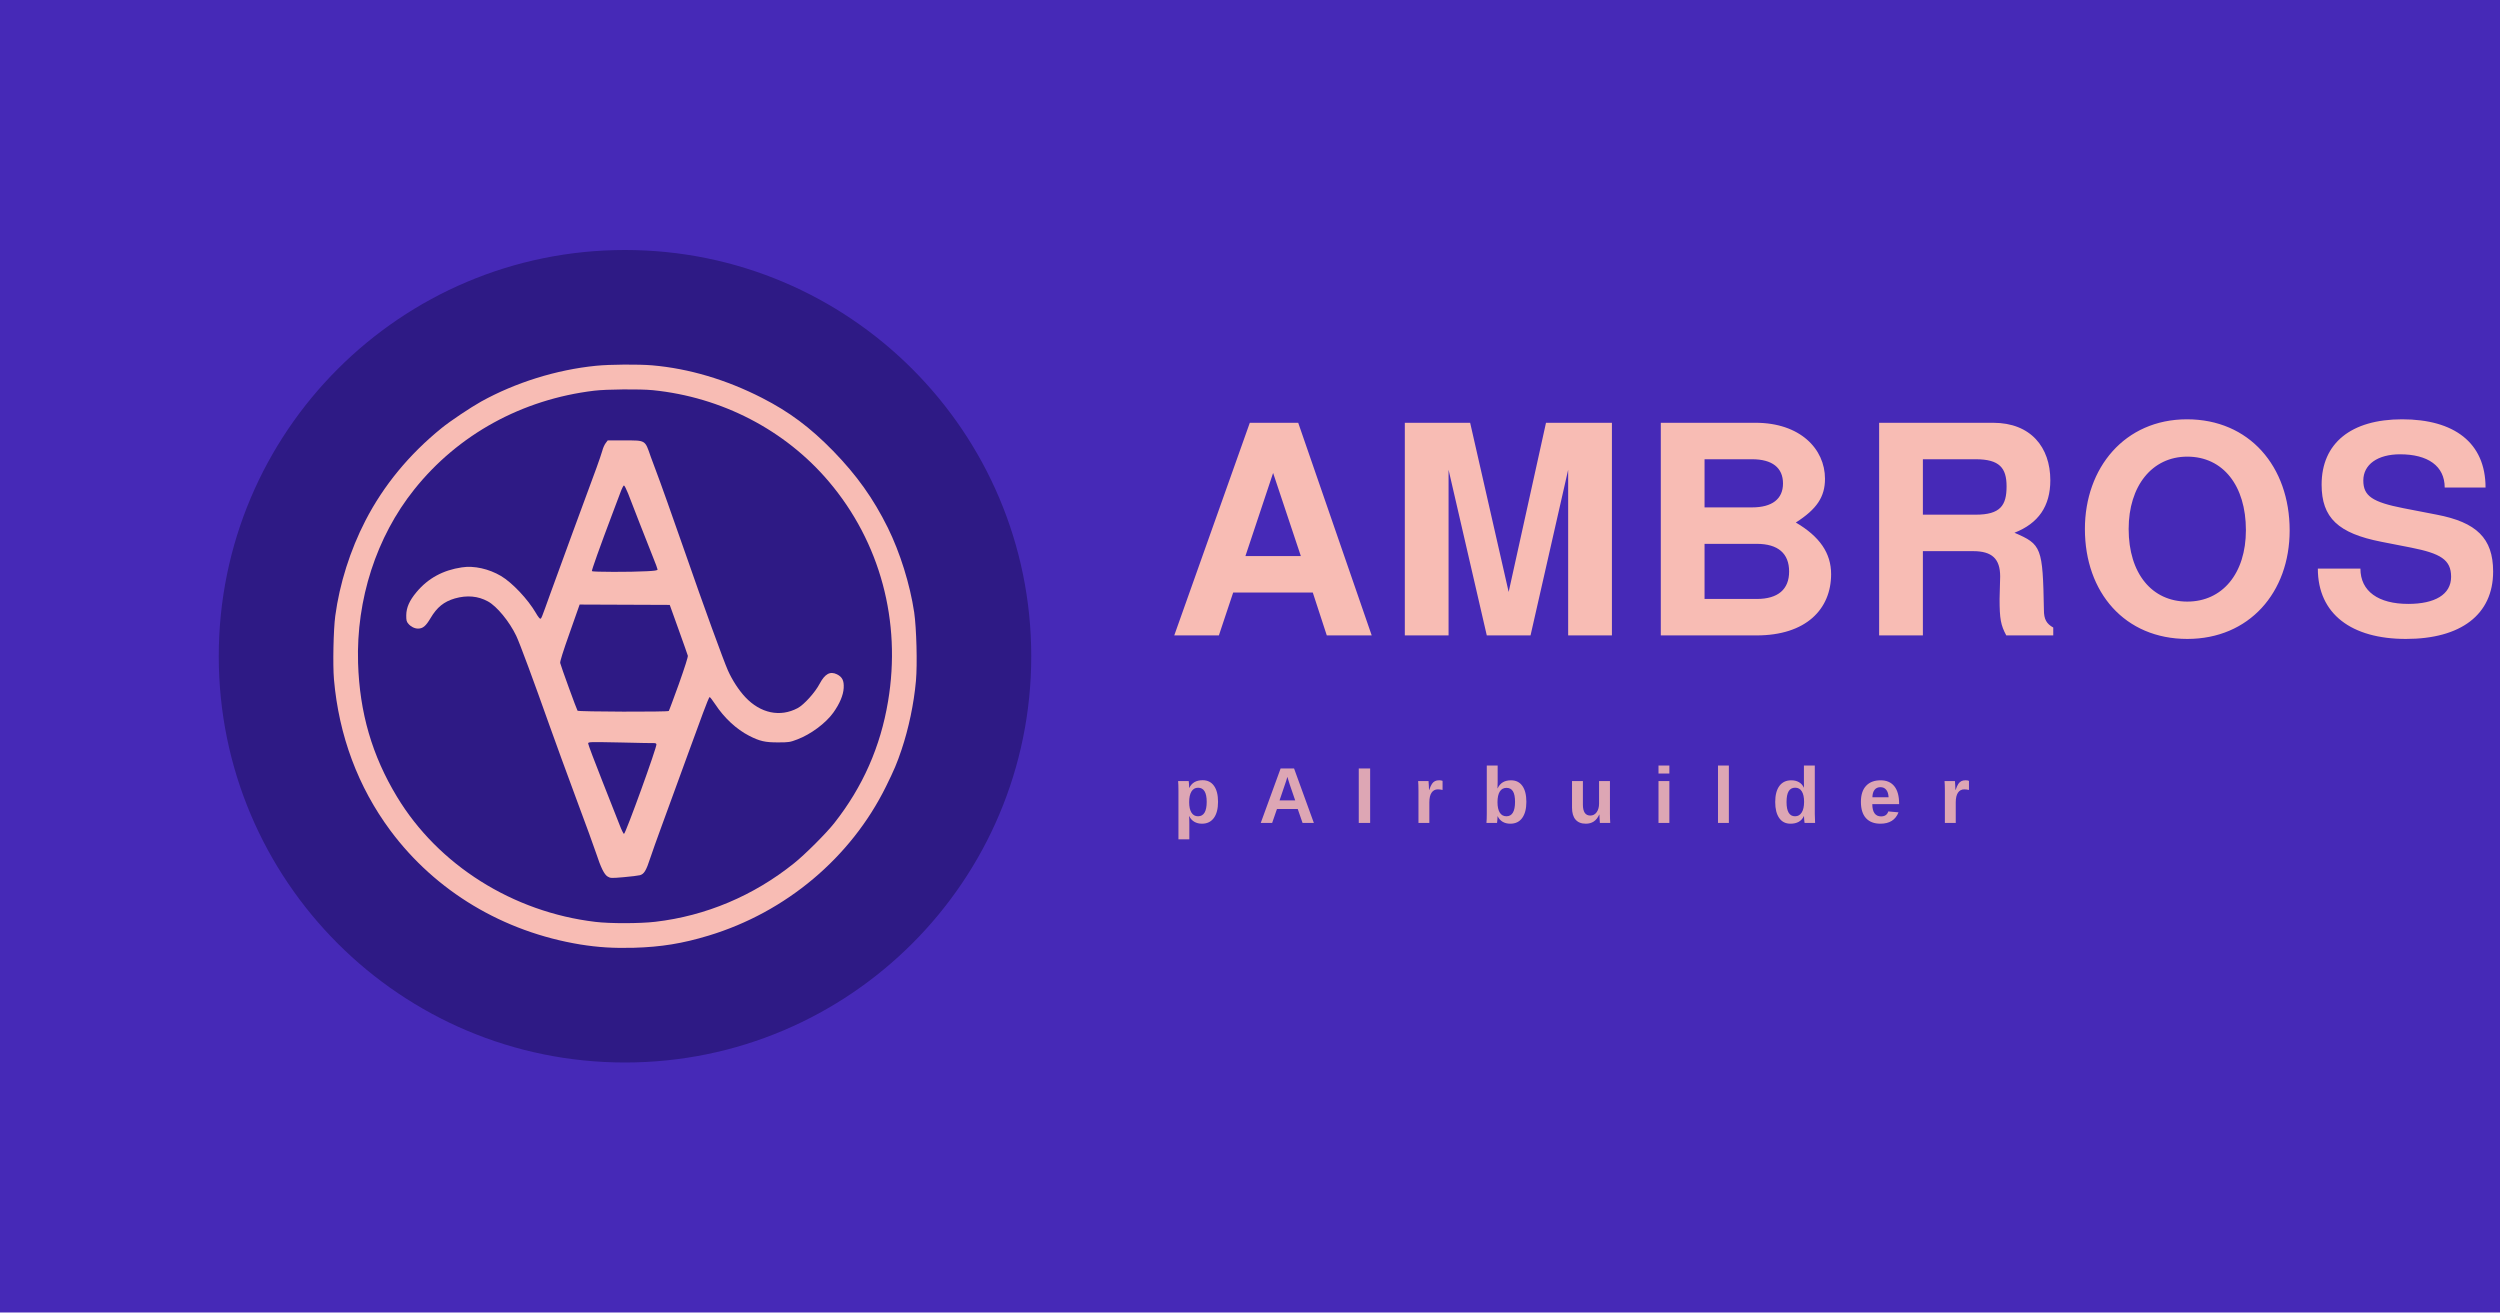
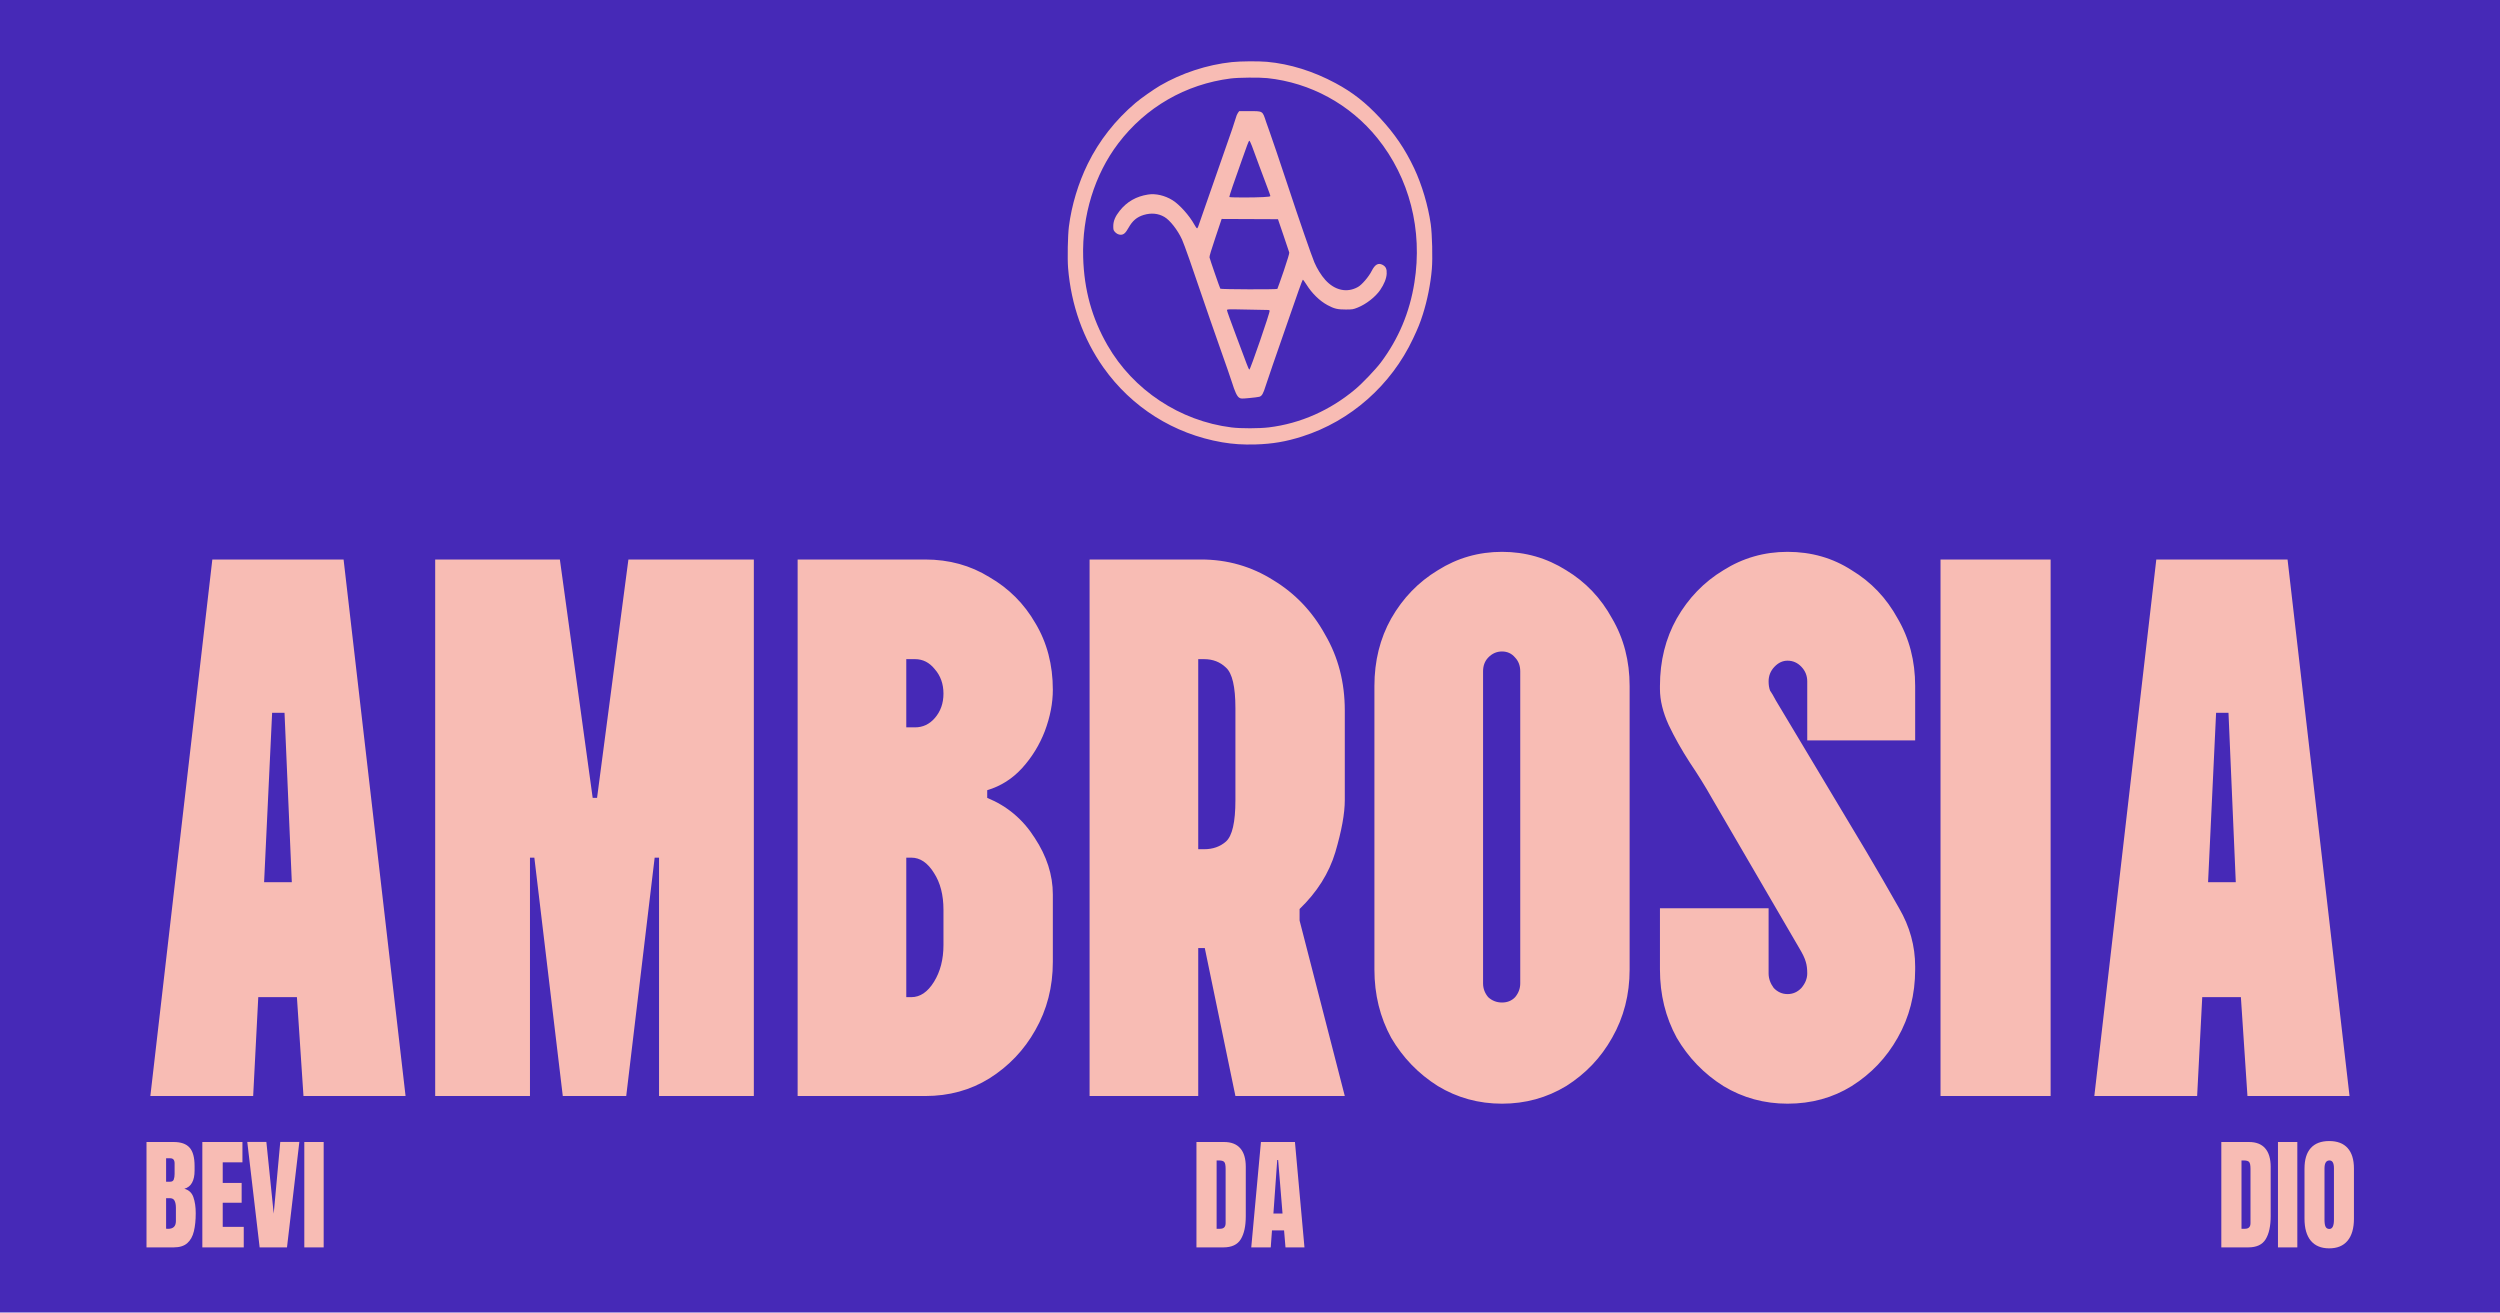
- <svg xmlns="http://www.w3.org/2000/svg" viewBox="0 0 1200 630" width="1200" height="630">
+ <svg xmlns="http://www.w3.org/2000/svg" width="1200" height="630" viewBox="0 0 1200 630">
  <rect width="1200" height="630" fill="#4629B7" />
-   <circle cx="300" cy="315" r="195" fill="#2E1A85" />
-   <g transform="translate(160, 175) scale(1.4)">
-     <path d="M90.024 0.412C76.443 1.78 62.44 6.159 50.64 12.697C47.109 14.673 40.047 19.386 37.211 21.698C26.014 30.759 17.232 41.433 11.015 53.474C5.764 63.661 2.143 75.125 0.664 86.164C0.03 90.938 -0.211 102.888 0.211 107.906C1.901 127.246 8.48 144.822 19.556 159.752C35.038 180.582 58.215 194.479 84.712 198.827C90.808 199.8 96.09 200.135 103.001 199.952C112.416 199.679 119.75 198.493 128.743 195.756C155.21 187.728 177.452 169.027 189.463 144.7C192.24 139.074 193.266 136.672 194.805 132.08C197.249 124.813 199.06 116.238 199.754 108.423C200.267 102.706 199.935 90.33 199.15 84.947C197.702 75.277 194.322 64.482 190.097 55.907C185.117 45.872 179.504 37.996 171.386 29.634C163.419 21.485 156.357 16.224 146.971 11.419C134.719 5.155 121.923 1.354 109.338 0.259C104.54 -0.136 94.882 -0.075 90.024 0.412ZM109.519 8.774C133.149 11.146 154.908 22.427 169.877 40.095C187.471 60.864 194.805 88.019 190.187 115.477C187.592 131.047 181.496 144.822 171.778 157.168C169.032 160.665 161.638 168.054 157.926 171.003C144.104 182.103 127.687 189.036 110.364 191.043C105.173 191.651 94.882 191.681 89.873 191.073C61.565 187.728 35.943 171.581 21.82 148.167C13.279 134.057 8.993 119.309 8.48 102.28C7.816 80.508 14.758 59.07 27.735 42.831C42.794 23.948 64.704 11.936 89.42 8.956C93.736 8.439 105.143 8.348 109.519 8.774Z" fill="#F8BCB4" />
-     <path d="M93.352 26.958C92.965 27.483 92.439 28.625 92.218 29.551C91.969 30.446 91.084 33.039 90.254 35.323C86.934 44.244 76.782 71.933 74.376 78.601C71.278 87.244 71.333 87.121 70.918 87.121C70.725 87.121 70.061 86.257 69.452 85.176C66.714 80.453 61.347 74.773 57.502 72.489C53.325 70.02 48.236 68.877 44.059 69.526C37.614 70.483 32.469 73.261 28.513 78.015C26.107 80.885 25.028 83.293 25 85.948C25 87.707 25.083 88.109 25.692 88.819C26.521 89.837 27.849 90.516 29.039 90.516C30.698 90.516 31.722 89.652 33.326 86.936C35.539 83.201 37.89 81.287 41.68 80.175C45.829 79.002 49.619 79.342 52.993 81.194C56.064 82.861 60.352 88.078 62.703 92.986C63.892 95.455 68.733 108.544 74.099 123.7C75.897 128.793 80.019 140.03 83.228 148.704C86.464 157.347 89.534 165.805 90.088 167.503C91.692 172.411 92.882 174.849 94.043 175.528C95.011 176.115 95.26 176.115 99.576 175.745C102.065 175.528 104.582 175.22 105.136 175.065C106.546 174.664 107.266 173.491 108.649 169.231C109.285 167.287 111.055 162.348 112.549 158.273C114.07 154.198 116.034 148.765 116.947 146.234C117.86 143.672 119.99 137.838 121.677 133.269C123.365 128.67 125.633 122.465 126.739 119.471C127.846 116.446 128.869 113.977 129.008 113.977C129.174 113.977 130.031 115.119 130.944 116.477C133.987 121.107 138.191 125.027 142.534 127.25C146.13 129.102 148.066 129.565 152.52 129.534C156.171 129.534 156.559 129.473 159.076 128.516C163.723 126.756 168.813 122.959 171.413 119.348C173.598 116.292 174.843 113.359 174.981 110.89C175.119 108.358 174.511 107.124 172.685 106.198C170.334 105.056 168.564 106.012 166.766 109.377C165.189 112.402 161.372 116.631 159.214 117.773C153.211 120.984 146.462 119.564 141.262 114.038C139.021 111.661 136.78 108.204 135.287 104.87C133.793 101.506 126.795 82.305 120.764 64.895C116.588 52.919 111.774 39.367 110.779 36.836C110.225 35.416 109.34 33.039 108.815 31.557C106.823 25.785 107.183 26.001 99.714 26.001H94.071L93.352 26.958ZM101.042 44.152C101.623 45.633 103.448 50.295 105.08 54.554C106.712 58.783 108.759 63.969 109.617 66.069C110.474 68.168 111.166 70.05 111.166 70.267C111.166 70.575 110.142 70.73 107.376 70.853C101.955 71.162 88.815 71.131 88.649 70.822C88.511 70.575 91.415 62.426 95.731 51.005C96.727 48.381 97.944 45.14 98.442 43.812C98.912 42.516 99.465 41.435 99.631 41.435C99.825 41.435 100.433 42.67 101.042 44.152ZM118.358 90.794C120.018 95.424 121.456 99.468 121.539 99.808C121.65 100.178 120.543 103.636 118.496 109.439C116.698 114.378 115.149 118.607 115.011 118.761C114.762 119.132 84.058 119.039 83.726 118.669C83.477 118.391 77.972 103.265 77.778 102.308C77.668 101.845 78.774 98.326 81.042 91.936L84.445 82.275L99.908 82.336L115.343 82.398L118.358 90.794ZM110.142 129.781C110.419 129.781 110.696 129.936 110.779 130.152C111.055 130.923 100.184 160.897 99.659 160.897C99.465 160.897 98.801 159.539 98.165 157.872C97.501 156.236 94.818 149.414 92.19 142.715C89.534 136.017 87.377 130.275 87.377 129.936C87.377 129.349 87.57 129.349 98.525 129.565C104.638 129.72 109.866 129.812 110.142 129.781Z" fill="#F8BCB4" />
+   <g transform="translate(40 0) scale(2.8)">
+     <path d="M196.883 10.646C192.638 11.096 188.263 12.534 184.575 14.682C183.472 15.331 181.265 16.879 180.378 17.638C176.879 20.615 174.135 24.121 172.192 28.076C170.551 31.422 169.42 35.188 168.958 38.814C168.759 40.382 168.684 44.308 168.816 45.956C169.344 52.309 171.4 58.082 174.861 62.986C179.699 69.828 186.942 74.393 195.223 75.821C197.128 76.141 198.778 76.251 200.938 76.191C203.88 76.101 206.172 75.712 208.982 74.813C217.253 72.175 224.204 66.033 227.957 58.042C228.825 56.194 229.146 55.405 229.627 53.897C230.39 51.509 230.956 48.693 231.173 46.126C231.333 44.248 231.23 40.183 230.984 38.414C230.532 35.238 229.476 31.692 228.155 28.875C226.599 25.579 224.845 22.992 222.308 20.245C219.818 17.569 217.612 15.841 214.678 14.262C210.85 12.205 206.851 10.956 202.918 10.597C201.419 10.467 198.401 10.487 196.883 10.646ZM202.975 13.393C210.359 14.172 217.159 17.878 221.837 23.681C227.335 30.504 229.627 39.423 228.183 48.443C227.373 53.557 225.468 58.082 222.431 62.137C221.573 63.286 219.262 65.713 218.102 66.682C213.783 70.328 208.652 72.605 203.239 73.264C201.617 73.464 198.401 73.474 196.835 73.274C187.989 72.175 179.982 66.872 175.568 59.181C172.9 54.546 171.56 49.702 171.4 44.108C171.193 36.956 173.362 29.914 177.417 24.58C182.123 18.378 188.97 14.432 196.694 13.453C198.043 13.283 201.607 13.253 202.975 13.393Z" fill="#F8BCB4" />
+     <path d="M197.922 19.366C197.802 19.539 197.637 19.914 197.568 20.218C197.49 20.512 197.214 21.364 196.954 22.114C195.917 25.044 192.744 34.14 191.992 36.33C191.024 39.169 191.042 39.129 190.912 39.129C190.852 39.129 190.644 38.845 190.454 38.49C189.598 36.938 187.921 35.072 186.719 34.322C185.414 33.511 183.824 33.136 182.518 33.349C180.504 33.663 178.897 34.576 177.66 36.137C176.908 37.08 176.571 37.871 176.562 38.743C176.562 39.321 176.588 39.453 176.779 39.686C177.038 40.021 177.453 40.244 177.825 40.244C178.343 40.244 178.663 39.96 179.164 39.068C179.856 37.841 180.591 37.212 181.775 36.847C183.072 36.462 184.256 36.573 185.311 37.182C186.27 37.729 187.61 39.443 188.345 41.055C188.716 41.866 190.229 46.165 191.906 51.144C192.468 52.817 193.756 56.508 194.759 59.357C195.77 62.196 196.729 64.974 196.903 65.532C197.404 67.144 197.776 67.945 198.138 68.168C198.441 68.361 198.519 68.361 199.867 68.239C200.645 68.168 201.432 68.067 201.605 68.016C202.046 67.884 202.271 67.499 202.703 66.1C202.902 65.461 203.455 63.839 203.922 62.5C204.397 61.162 205.011 59.377 205.296 58.546C205.581 57.704 206.247 55.788 206.774 54.287C207.302 52.776 208.01 50.738 208.356 49.755C208.702 48.761 209.022 47.95 209.065 47.95C209.117 47.95 209.385 48.325 209.67 48.771C210.621 50.292 211.935 51.58 213.292 52.31C214.416 52.918 215.021 53.07 216.413 53.06C217.553 53.06 217.675 53.04 218.461 52.726C219.913 52.148 221.504 50.9 222.317 49.714C222.999 48.711 223.388 47.747 223.432 46.936C223.475 46.104 223.285 45.699 222.714 45.395C221.979 45.02 221.426 45.334 220.864 46.439C220.372 47.433 219.179 48.822 218.504 49.197C216.628 50.252 214.519 49.785 212.894 47.97C212.194 47.189 211.494 46.054 211.027 44.959C210.56 43.854 208.373 37.547 206.489 31.828C205.184 27.894 203.679 23.442 203.368 22.611C203.195 22.145 202.919 21.364 202.755 20.877C202.132 18.981 202.245 19.052 199.911 19.052H198.147L197.922 19.366ZM200.326 25.014C200.507 25.501 201.078 27.032 201.588 28.431C202.098 29.82 202.737 31.524 203.005 32.213C203.273 32.903 203.489 33.521 203.489 33.592C203.489 33.694 203.169 33.744 202.305 33.785C200.611 33.886 196.505 33.876 196.453 33.775C196.41 33.694 197.317 31.017 198.666 27.265C198.977 26.403 199.358 25.339 199.513 24.902C199.66 24.477 199.833 24.122 199.885 24.122C199.945 24.122 200.135 24.527 200.326 25.014ZM205.737 40.335C206.256 41.856 206.705 43.184 206.731 43.296C206.766 43.417 206.42 44.553 205.78 46.459C205.218 48.082 204.734 49.471 204.691 49.522C204.613 49.643 195.018 49.613 194.914 49.491C194.837 49.4 193.116 44.431 193.056 44.117C193.021 43.965 193.367 42.809 194.076 40.71L195.139 37.536L199.971 37.557L204.795 37.577L205.737 40.335ZM203.169 53.141C203.256 53.141 203.342 53.192 203.368 53.263C203.455 53.516 200.057 63.362 199.893 63.362C199.833 63.362 199.625 62.916 199.427 62.369C199.219 61.831 198.381 59.59 197.559 57.39C196.729 55.19 196.055 53.304 196.055 53.192C196.055 52.999 196.116 52.999 199.539 53.07C201.449 53.121 203.083 53.151 203.169 53.141Z" fill="#F8BCB4" />
+     <path d="M11.489 187.889L22.114 95.915H44.614L55.239 187.889H37.739L36.614 170.939H29.989L29.114 187.889H11.489ZM30.989 151.231H35.739L34.489 122.193H32.364L30.989 151.231ZM60.318 187.889V95.915H81.692L87.317 136.778H88.067L93.442 95.915H114.943V187.889H98.692V147.026H97.942L93.067 187.889H82.192L77.317 147.026H76.567V187.889H60.318ZM122.451 187.889V95.915H144.326C148.409 95.915 152.076 96.923 155.326 98.937C158.659 100.864 161.284 103.492 163.201 106.821C165.201 110.149 166.201 113.959 166.201 118.252C166.201 120.529 165.743 122.894 164.826 125.347C163.909 127.712 162.618 129.814 160.951 131.654C159.284 133.493 157.284 134.763 154.951 135.464V136.778C158.368 138.179 161.076 140.457 163.076 143.61C165.159 146.763 166.201 150.005 166.201 153.333V164.895C166.201 169.188 165.201 173.085 163.201 176.589C161.284 180.005 158.659 182.764 155.326 184.867C152.076 186.881 148.409 187.889 144.326 187.889H122.451ZM141.076 124.69H142.576C143.909 124.69 145.034 124.164 145.951 123.113C146.951 121.974 147.451 120.573 147.451 118.909C147.451 117.244 146.951 115.843 145.951 114.704C145.034 113.565 143.909 112.996 142.576 112.996H141.076V124.69ZM141.076 170.939H141.951C143.451 170.939 144.743 170.063 145.826 168.312C146.909 166.56 147.451 164.458 147.451 162.005V155.961C147.451 153.421 146.909 151.318 145.826 149.654C144.743 147.902 143.451 147.026 141.951 147.026H141.076V170.939ZM172.5 187.889V95.915H191.625C196.125 95.915 200.25 97.098 204 99.463C207.75 101.74 210.708 104.85 212.875 108.792C215.125 112.646 216.25 116.981 216.25 121.799V137.172C216.25 139.449 215.708 142.428 214.625 146.106C213.542 149.698 211.5 152.939 208.5 155.829V157.8L216.25 187.889H197.5L192.25 162.53H191.125V187.889H172.5ZM191.125 145.581H192.125C193.625 145.581 194.875 145.143 195.875 144.267C196.958 143.304 197.5 140.939 197.5 137.172V121.405C197.5 117.726 196.958 115.405 195.875 114.441C194.875 113.478 193.625 112.996 192.125 112.996H191.125V145.581ZM243.203 189.203C239.203 189.203 235.537 188.195 232.203 186.181C228.87 184.078 226.203 181.319 224.203 177.903C222.287 174.399 221.328 170.501 221.328 166.209V117.595C221.328 113.302 222.287 109.448 224.203 106.032C226.203 102.528 228.87 99.769 232.203 97.755C235.537 95.653 239.203 94.601 243.203 94.601C247.203 94.601 250.87 95.653 254.203 97.755C257.537 99.769 260.162 102.528 262.078 106.032C264.078 109.448 265.078 113.302 265.078 117.595V166.209C265.078 170.501 264.078 174.399 262.078 177.903C260.162 181.319 257.537 184.078 254.203 186.181C250.87 188.195 247.203 189.203 243.203 189.203ZM243.203 171.859C244.12 171.859 244.87 171.553 245.453 170.939C246.037 170.239 246.328 169.45 246.328 168.574V115.098C246.328 114.135 246.037 113.347 245.453 112.733C244.87 112.033 244.12 111.682 243.203 111.682C242.287 111.682 241.495 112.033 240.828 112.733C240.245 113.347 239.953 114.135 239.953 115.098V168.574C239.953 169.45 240.245 170.239 240.828 170.939C241.495 171.553 242.287 171.859 243.203 171.859ZM292.153 189.203C288.153 189.203 284.487 188.195 281.153 186.181C277.82 184.078 275.153 181.319 273.153 177.903C271.237 174.399 270.278 170.501 270.278 166.209V155.698H288.903V166.866C288.903 167.742 289.195 168.574 289.778 169.363C290.445 170.063 291.237 170.414 292.153 170.414C293.07 170.414 293.862 170.063 294.528 169.363C295.195 168.574 295.528 167.742 295.528 166.866C295.528 166.078 295.445 165.421 295.278 164.895C295.112 164.282 294.737 163.494 294.153 162.53L279.153 136.778C278.07 134.851 276.82 132.836 275.403 130.734C273.987 128.544 272.778 126.398 271.778 124.296C270.778 122.106 270.278 120.047 270.278 118.12V117.595C270.278 113.302 271.237 109.448 273.153 106.032C275.153 102.528 277.82 99.769 281.153 97.755C284.487 95.653 288.153 94.601 292.153 94.601C296.237 94.601 299.903 95.653 303.153 97.755C306.487 99.769 309.112 102.528 311.028 106.032C313.028 109.448 314.028 113.302 314.028 117.595V126.923H295.528V116.806C295.528 115.843 295.195 115.011 294.528 114.31C293.862 113.609 293.07 113.259 292.153 113.259C291.32 113.259 290.57 113.609 289.903 114.31C289.237 115.011 288.903 115.843 288.903 116.806C288.903 117.42 288.987 117.945 289.153 118.383C289.403 118.734 289.737 119.303 290.153 120.091L305.653 145.975C307.57 149.216 309.445 152.457 311.278 155.698C313.112 158.851 314.028 162.18 314.028 165.684V166.209C314.028 170.501 313.028 174.399 311.028 177.903C309.112 181.319 306.487 184.078 303.153 186.181C299.903 188.195 296.237 189.203 292.153 189.203ZM318.375 187.889V95.915H337.25V187.889H318.375ZM344.741 187.889L355.366 95.915H377.866L388.491 187.889H370.991L369.866 170.939H363.241L362.366 187.889H344.741ZM364.241 151.231H368.991L367.741 122.193H365.616L364.241 151.231Z" fill="#F8BCB4" />
+     <path d="M10.83 213.838V195.772H15.488C16.738 195.772 17.646 196.094 18.213 196.737C18.786 197.374 19.072 198.427 19.072 199.899V200.689C19.072 201.538 18.926 202.225 18.633 202.752C18.346 203.279 17.907 203.625 17.314 203.789C18.089 203.994 18.607 204.477 18.867 205.236C19.134 205.989 19.268 206.910 19.268 207.998C19.268 209.168 19.163 210.191 18.955 211.067C18.747 211.943 18.369 212.624 17.822 213.110C17.275 213.595 16.497 213.838 15.488 213.838H10.83ZM14.189 202.578H14.893C15.212 202.578 15.417 202.448 15.508 202.188C15.599 201.928 15.645 201.616 15.645 201.254V199.437C15.645 198.855 15.4 198.564 14.912 198.564H14.189V202.578ZM14.531 210.656C15.423 210.656 15.869 210.211 15.869 209.322V207.064C15.869 206.550 15.794 206.146 15.645 205.852C15.501 205.551 15.228 205.401 14.824 205.401H14.189V210.636C14.333 210.650 14.447 210.656 14.531 210.656ZM20.4 213.838V195.772H27.275V199.262H23.896V202.783H27.139V206.181H23.896V210.317H27.5V213.838H20.4ZM30.225 213.838L28.105 195.762H31.377L32.637 208.059L33.76 195.762H37.031L34.912 213.838H30.225ZM37.881 213.838V195.772H41.201V213.838H37.881Z" fill="#F8BCB4" />
+     <path d="M190.82 213.838V195.772H195.547C196.784 195.772 197.715 196.135 198.34 196.860C198.965 197.579 199.277 198.633 199.277 200.022V208.480C199.277 210.191 198.991 211.512 198.418 212.442C197.852 213.373 196.856 213.838 195.430 213.838H190.820ZM194.277 210.646H194.873C195.505 210.646 195.820 210.324 195.820 209.681V200.361C195.820 199.758 195.742 199.372 195.586 199.201C195.436 199.023 195.127 198.934 194.658 198.934H194.277V210.646ZM200.215 213.838L201.875 195.772H207.705L209.336 213.838H206.084L205.840 210.923H203.769L203.555 213.838H200.215ZM204.014 208.039H205.576L204.824 198.852H204.668L204.014 208.039Z" fill="#F8BCB4" />
+     <path d="M366.512 213.838V195.772H371.241C372.478 195.772 373.409 196.135 374.034 196.860C374.659 197.579 374.972 198.633 374.972 200.022V208.480C374.972 210.191 374.684 211.512 374.113 212.442C373.544 213.373 372.550 213.838 371.122 213.838H366.512ZM369.972 210.646H370.566C371.197 210.646 371.512 210.324 371.512 209.681V200.361C371.512 199.758 371.434 199.372 371.278 199.201C371.128 199.023 370.819 198.934 370.350 198.934H369.972V210.646ZM376.222 213.838V195.772H379.541V213.838H376.222ZM385.009 214.003C383.637 214.003 382.584 213.568 381.856 212.699C381.131 211.823 380.772 210.561 380.772 208.911V200.330C380.772 198.783 381.128 197.610 381.847 196.809C382.569 196.008 383.622 195.608 385.009 195.608C386.397 195.608 387.447 196.008 388.162 196.809C388.887 197.610 389.247 198.783 389.247 200.330V208.911C389.247 210.561 388.884 211.823 388.153 212.699C387.431 213.568 386.384 214.003 385.009 214.003ZM385.037 210.677C385.559 210.677 385.819 210.146 385.819 209.086V200.268C385.819 199.379 385.566 198.934 385.059 198.934C384.484 198.934 384.200 199.389 384.200 200.299V209.106C384.200 209.667 384.266 210.071 384.394 210.317C384.525 210.557 384.741 210.677 385.037 210.677Z" fill="#F8BCB4" />
  </g>
-   <text x="560" y="305" font-family="Impact, 'Arial Black', 'Helvetica Neue', sans-serif" font-size="140" font-weight="900" fill="#F8BCB4" letter-spacing="4">AMBROSIA</text>
-   <text x="563" y="395" font-family="'Plus Jakarta Sans','Helvetica Neue',Arial,sans-serif" font-size="38" font-weight="700" fill="#F8BCB4" fill-opacity="0.85" letter-spacing="18">pAIrbuilder</text>
</svg>
